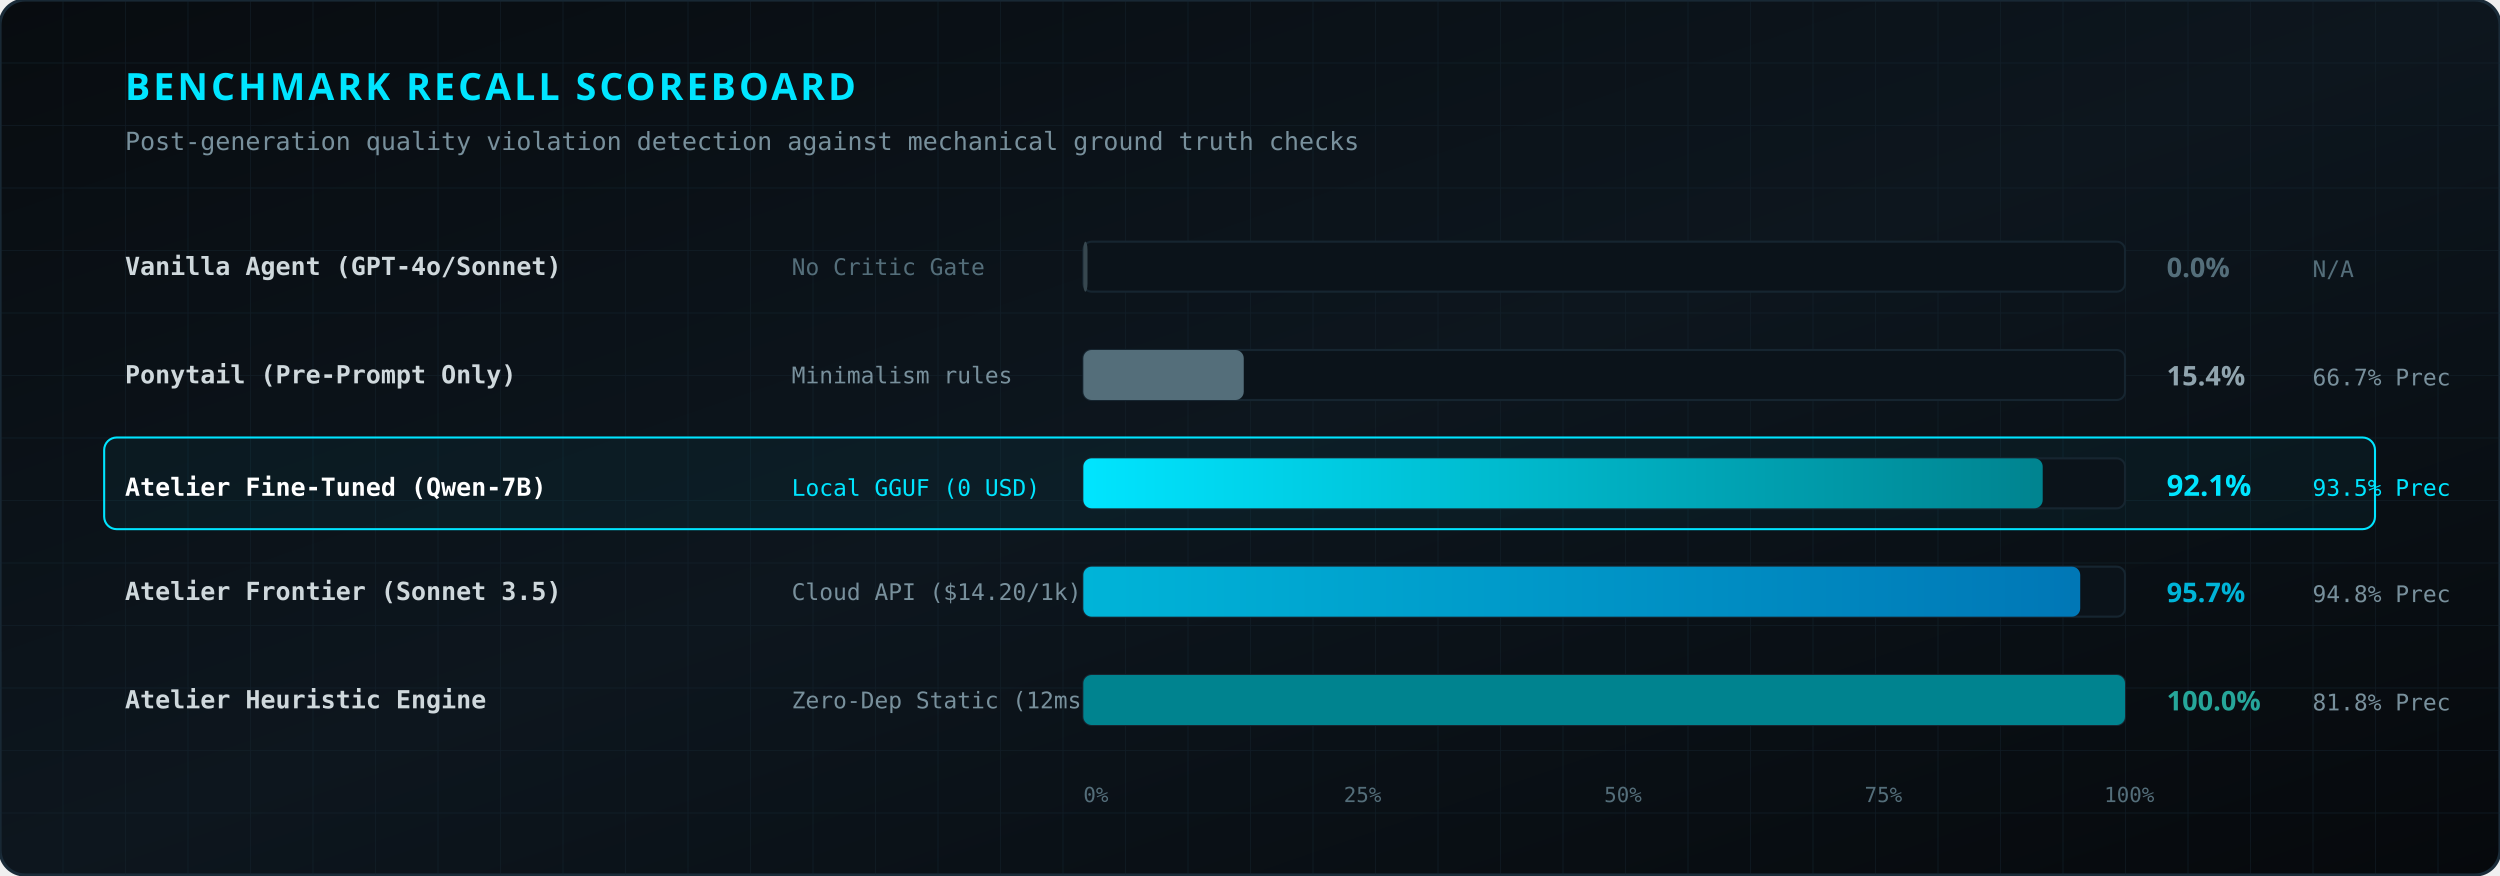
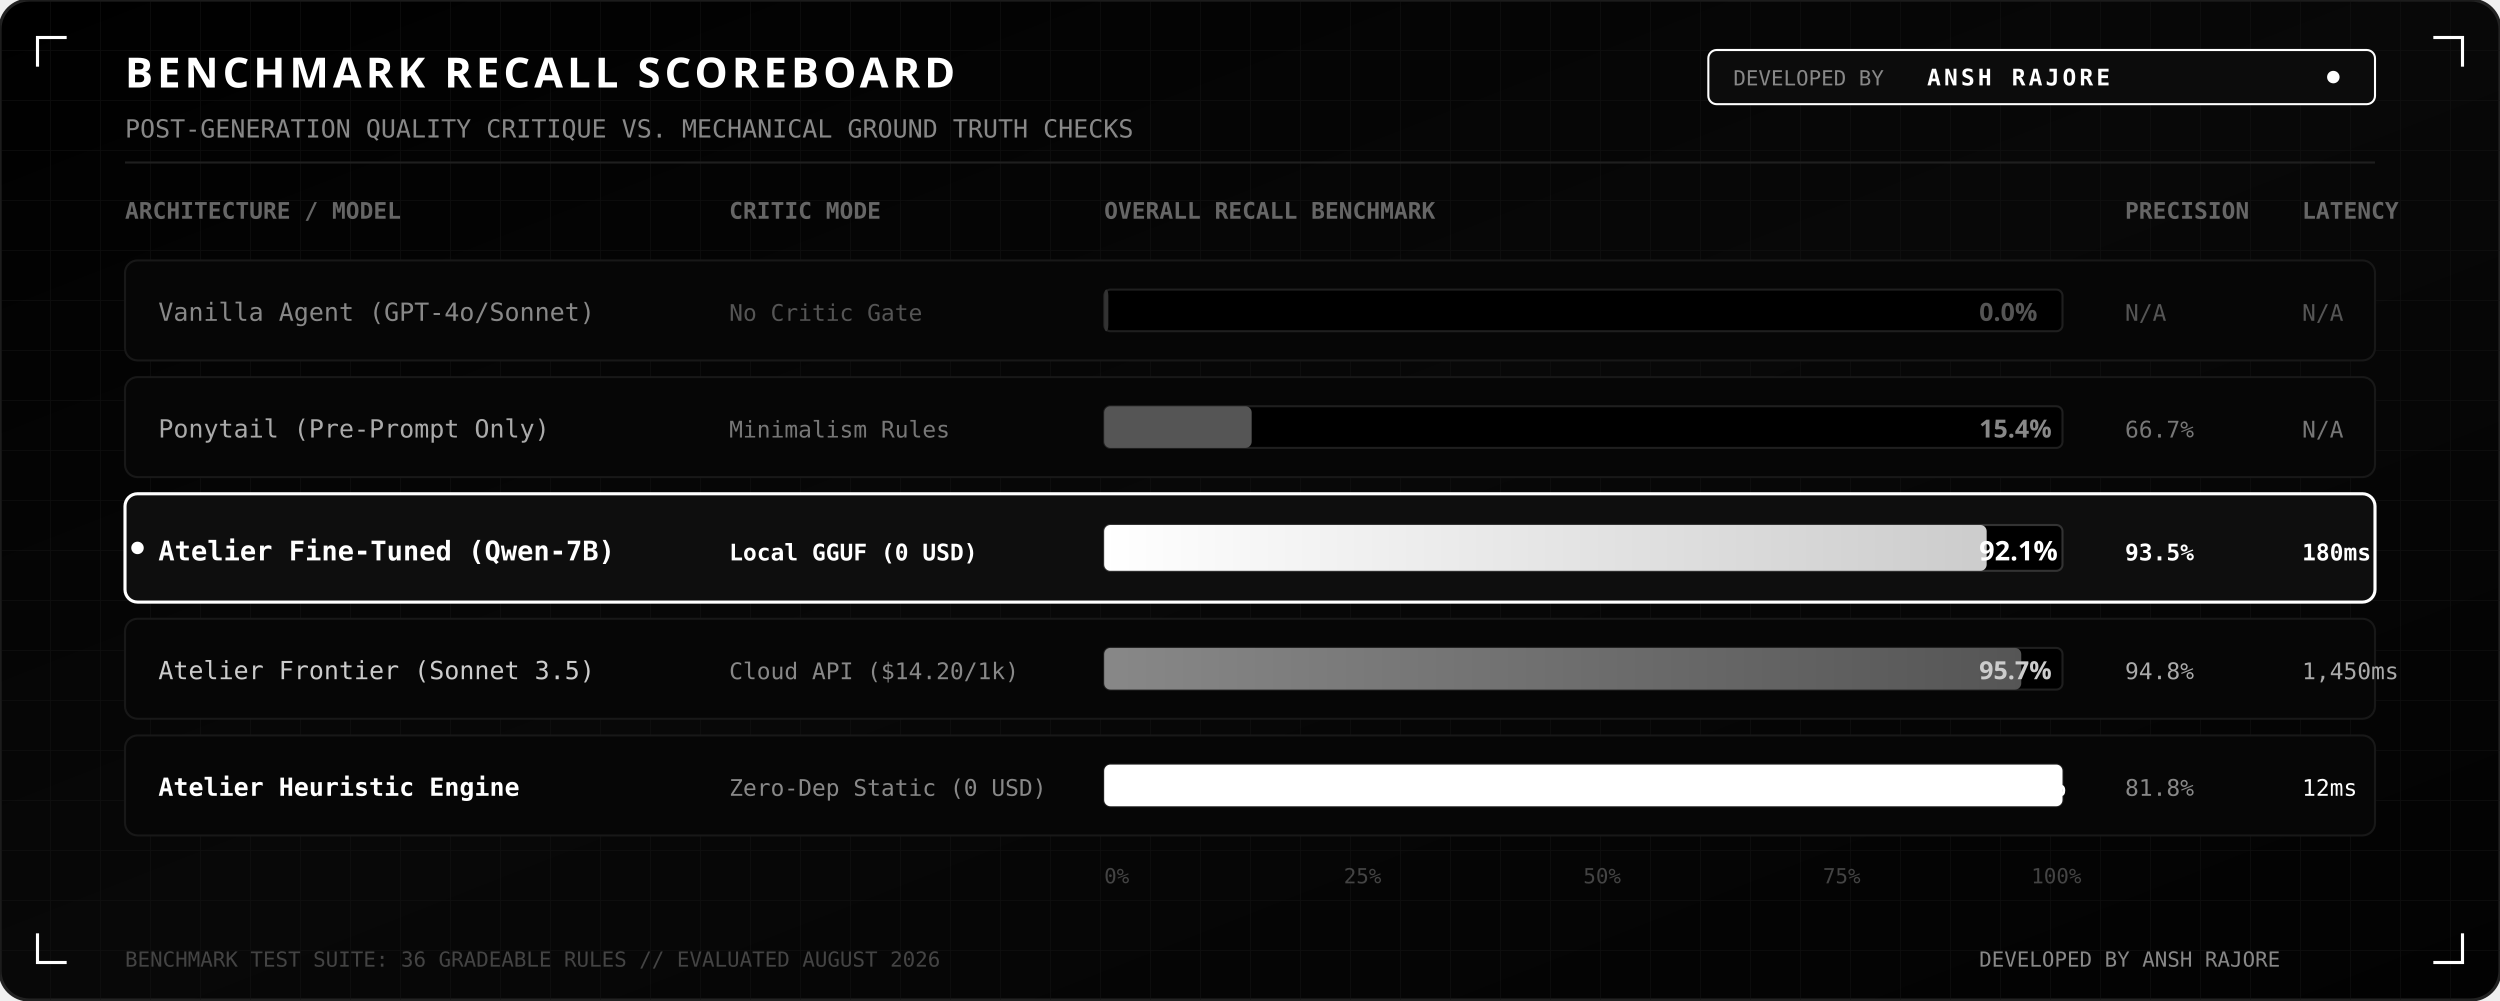
- <svg xmlns="http://www.w3.org/2000/svg" viewBox="0 0 1200 420" width="100%" height="100%">
+ <svg xmlns="http://www.w3.org/2000/svg" viewBox="0 0 1200 480" width="100%" height="100%">
  <defs>
-     <linearGradient id="scoreBg" x1="0%" y1="0%" x2="100%" y2="100%">
-       <stop offset="0%" stop-color="#080c10" />
-       <stop offset="50%" stop-color="#0d161e" />
-       <stop offset="100%" stop-color="#06090c" />
+     <linearGradient id="scoreBwBg" x1="0%" y1="0%" x2="100%" y2="100%">
+       <stop offset="0%" stop-color="#000000" />
+       <stop offset="50%" stop-color="#080808" />
+       <stop offset="100%" stop-color="#020202" />
    </linearGradient>
-     <linearGradient id="cyanBar" x1="0%" y1="0%" x2="100%" y2="0%">
-       <stop offset="0%" stop-color="#00e5ff" />
-       <stop offset="100%" stop-color="#00838f" />
+     <pattern id="scoreBwGrid" width="24" height="24" patternUnits="userSpaceOnUse">
+       <path d="M 24 0 L 0 0 0 24" fill="none" stroke="#151515" stroke-width="0.75" />
+     </pattern>
+     <linearGradient id="whiteBarGrad" x1="0%" y1="0%" x2="100%" y2="0%">
+       <stop offset="0%" stop-color="#ffffff" />
+       <stop offset="100%" stop-color="#cccccc" />
    </linearGradient>
-     <linearGradient id="teacherBar" x1="0%" y1="0%" x2="100%" y2="0%">
-       <stop offset="0%" stop-color="#00b4d8" />
-       <stop offset="100%" stop-color="#0077b6" />
+     <linearGradient id="silverBarGrad" x1="0%" y1="0%" x2="100%" y2="0%">
+       <stop offset="0%" stop-color="#888888" />
+       <stop offset="100%" stop-color="#555555" />
    </linearGradient>
-     <pattern id="scoreGrid" width="30" height="30" patternUnits="userSpaceOnUse">
-       <path d="M 30 0 L 0 0 0 30" fill="none" stroke="#152430" stroke-width="0.75" />
-     </pattern>
  </defs>
-   <rect width="1200" height="420" rx="12" fill="url(#scoreBg)" stroke="#1a2b38" stroke-width="1.5" />
-   <rect width="1200" height="420" rx="12" fill="url(#scoreGrid)" opacity="0.6" />
-   <g transform="translate(60, 48)">
-     <text x="0" y="0" fill="#00e5ff" font-family="'Orbitron', sans-serif" font-size="18" font-weight="700" letter-spacing="1.5">BENCHMARK RECALL SCOREBOARD</text>
-     <text x="0" y="24" fill="#78909c" font-family="'JetBrains Mono', monospace" font-size="12">Post-generation quality violation detection against mechanical ground truth checks</text>
-   </g>
-   <g transform="translate(60, 110)">
-     <g transform="translate(0, 0)">
-       <text x="0" y="22" fill="#cfd8dc" font-family="'JetBrains Mono', monospace" font-size="12" font-weight="600">Vanilla Agent (GPT-4o/Sonnet)</text>
-       <text x="320" y="22" fill="#546e7a" font-family="'JetBrains Mono', monospace" font-size="11">No Critic Gate</text>
-       <rect x="460" y="6" width="500" height="24" rx="4" fill="#0b131a" stroke="#162530" stroke-width="1" />
-       <rect x="460" y="6" width="2" height="24" rx="4" fill="#37474f" />
-       <text x="980" y="23" fill="#546e7a" font-family="'Orbitron', sans-serif" font-size="13" font-weight="700">0.0%</text>
-       <text x="1050" y="23" fill="#546e7a" font-family="'JetBrains Mono', monospace" font-size="11">N/A</text>
-     </g>
-     <g transform="translate(0, 52)">
-       <text x="0" y="22" fill="#cfd8dc" font-family="'JetBrains Mono', monospace" font-size="12" font-weight="600">Ponytail (Pre-Prompt Only)</text>
-       <text x="320" y="22" fill="#78909c" font-family="'JetBrains Mono', monospace" font-size="11">Minimalism rules</text>
-       <rect x="460" y="6" width="500" height="24" rx="4" fill="#0b131a" stroke="#162530" stroke-width="1" />
-       <rect x="460" y="6" width="77" height="24" rx="4" fill="#546e7a" />
-       <text x="980" y="23" fill="#90a4ae" font-family="'Orbitron', sans-serif" font-size="13" font-weight="700">15.4%</text>
-       <text x="1050" y="23" fill="#78909c" font-family="'JetBrains Mono', monospace" font-size="11">66.7% Prec</text>
-     </g>
-     <g transform="translate(0, 104)">
-       <rect x="-10" y="-4" width="1090" height="44" rx="6" fill="#00e5ff" fill-opacity="0.04" stroke="#00e5ff" stroke-width="1" />
-       <text x="0" y="24" fill="#ffffff" font-family="'JetBrains Mono', monospace" font-size="12" font-weight="700">Atelier Fine-Tuned (Qwen-7B)</text>
-       <text x="320" y="24" fill="#00e5ff" font-family="'JetBrains Mono', monospace" font-size="11">Local GGUF (0 USD)</text>
-       <rect x="460" y="6" width="500" height="24" rx="4" fill="#0b131a" stroke="#162530" stroke-width="1" />
-       <rect x="460" y="6" width="460.5" height="24" rx="4" fill="url(#cyanBar)" />
-       <text x="980" y="24" fill="#00e5ff" font-family="'Orbitron', sans-serif" font-size="14" font-weight="800">92.1%</text>
-       <text x="1050" y="24" fill="#00e5ff" font-family="'JetBrains Mono', monospace" font-size="11">93.5% Prec</text>
-     </g>
-     <g transform="translate(0, 156)">
-       <text x="0" y="22" fill="#cfd8dc" font-family="'JetBrains Mono', monospace" font-size="12" font-weight="600">Atelier Frontier (Sonnet 3.5)</text>
-       <text x="320" y="22" fill="#78909c" font-family="'JetBrains Mono', monospace" font-size="11">Cloud API ($14.20/1k)</text>
-       <rect x="460" y="6" width="500" height="24" rx="4" fill="#0b131a" stroke="#162530" stroke-width="1" />
-       <rect x="460" y="6" width="478.5" height="24" rx="4" fill="url(#teacherBar)" />
-       <text x="980" y="23" fill="#00b4d8" font-family="'Orbitron', sans-serif" font-size="13" font-weight="700">95.7%</text>
-       <text x="1050" y="23" fill="#78909c" font-family="'JetBrains Mono', monospace" font-size="11">94.8% Prec</text>
-     </g>
-     <g transform="translate(0, 208)">
-       <text x="0" y="22" fill="#cfd8dc" font-family="'JetBrains Mono', monospace" font-size="12" font-weight="600">Atelier Heuristic Engine</text>
-       <text x="320" y="22" fill="#78909c" font-family="'JetBrains Mono', monospace" font-size="11">Zero-Dep Static (12ms)</text>
-       <rect x="460" y="6" width="500" height="24" rx="4" fill="#0b131a" stroke="#162530" stroke-width="1" />
-       <rect x="460" y="6" width="500" height="24" rx="4" fill="#00838f" />
-       <text x="980" y="23" fill="#26a69a" font-family="'Orbitron', sans-serif" font-size="13" font-weight="700">100.0%</text>
-       <text x="1050" y="23" fill="#78909c" font-family="'JetBrains Mono', monospace" font-size="11">81.8% Prec</text>
+   <rect width="1200" height="480" rx="14" fill="url(#scoreBwBg)" stroke="#222222" stroke-width="1.5" />
+   <rect width="1200" height="480" rx="14" fill="url(#scoreBwGrid)" opacity="0.6" />
+   <path d="M 18 32 L 18 18 L 32 18" fill="none" stroke="#ffffff" stroke-width="1.5" />
+   <path d="M 1182 32 L 1182 18 L 1168 18" fill="none" stroke="#ffffff" stroke-width="1.5" />
+   <path d="M 18 448 L 18 462 L 32 462" fill="none" stroke="#ffffff" stroke-width="1.5" />
+   <path d="M 1182 448 L 1182 462 L 1168 462" fill="none" stroke="#ffffff" stroke-width="1.5" />
+   <g transform="translate(60, 42)">
+     <text x="0" y="0" fill="#ffffff" font-family="'Orbitron', sans-serif" font-size="20" font-weight="800" letter-spacing="2">BENCHMARK RECALL SCOREBOARD</text>
+     <text x="0" y="24" fill="#888888" font-family="'JetBrains Mono', monospace" font-size="12">POST-GENERATION QUALITY CRITIQUE VS. MECHANICAL GROUND TRUTH CHECKS</text>
+     <g transform="translate(760, -18)">
+       <rect width="320" height="26" rx="4" fill="#0c0c0c" stroke="#ffffff" stroke-width="1" />
+       <text x="12" y="17" fill="#888888" font-family="'JetBrains Mono', monospace" font-size="10">DEVELOPED BY</text>
+       <text x="105" y="17" fill="#ffffff" font-family="'JetBrains Mono', monospace" font-size="11" font-weight="800" letter-spacing="1.5">ANSH RAJORE</text>
+       <circle cx="300" cy="13" r="3" fill="#ffffff" />
    </g>
  </g>
-   <g transform="translate(520, 385)">
-     <text x="0" y="0" fill="#546e7a" font-family="'JetBrains Mono', monospace" font-size="10">0%</text>
-     <text x="125" y="0" fill="#546e7a" font-family="'JetBrains Mono', monospace" font-size="10">25%</text>
-     <text x="250" y="0" fill="#546e7a" font-family="'JetBrains Mono', monospace" font-size="10">50%</text>
-     <text x="375" y="0" fill="#546e7a" font-family="'JetBrains Mono', monospace" font-size="10">75%</text>
-     <text x="490" y="0" fill="#546e7a" font-family="'JetBrains Mono', monospace" font-size="10">100%</text>
+   <line x1="60" y1="78" x2="1140" y2="78" stroke="#1f1f1f" stroke-width="1" />
+   <g transform="translate(60, 105)">
+     <text x="0" y="0" fill="#666666" font-family="'JetBrains Mono', monospace" font-size="11" font-weight="700">ARCHITECTURE / MODEL</text>
+     <text x="290" y="0" fill="#666666" font-family="'JetBrains Mono', monospace" font-size="11" font-weight="700">CRITIC MODE</text>
+     <text x="470" y="0" fill="#666666" font-family="'JetBrains Mono', monospace" font-size="11" font-weight="700">OVERALL RECALL BENCHMARK</text>
+     <text x="960" y="0" fill="#666666" font-family="'JetBrains Mono', monospace" font-size="11" font-weight="700">PRECISION</text>
+     <text x="1045" y="0" fill="#666666" font-family="'JetBrains Mono', monospace" font-size="11" font-weight="700">LATENCY</text>
+   </g>
+   <g transform="translate(60, 125)">
+     <g transform="translate(0, 0)">
+       <rect width="1080" height="48" rx="6" fill="#060606" stroke="#181818" stroke-width="1" />
+       <text x="16" y="29" fill="#888888" font-family="'JetBrains Mono', monospace" font-size="12">Vanilla Agent (GPT-4o/Sonnet)</text>
+       <text x="290" y="29" fill="#555555" font-family="'JetBrains Mono', monospace" font-size="11">No Critic Gate</text>
+       <rect x="470" y="14" width="460" height="20" rx="3" fill="#000000" stroke="#1f1f1f" stroke-width="1" />
+       <rect x="470" y="14" width="2" height="20" rx="3" fill="#333333" />
+       <text x="890" y="29" fill="#555555" font-family="'Orbitron', sans-serif" font-size="12" font-weight="700">0.0%</text>
+       <text x="960" y="29" fill="#555555" font-family="'JetBrains Mono', monospace" font-size="11">N/A</text>
+       <text x="1045" y="29" fill="#555555" font-family="'JetBrains Mono', monospace" font-size="11">N/A</text>
+     </g>
+     <g transform="translate(0, 56)">
+       <rect width="1080" height="48" rx="6" fill="#060606" stroke="#181818" stroke-width="1" />
+       <text x="16" y="29" fill="#aaaaaa" font-family="'JetBrains Mono', monospace" font-size="12">Ponytail (Pre-Prompt Only)</text>
+       <text x="290" y="29" fill="#777777" font-family="'JetBrains Mono', monospace" font-size="11">Minimalism Rules</text>
+       <rect x="470" y="14" width="460" height="20" rx="3" fill="#000000" stroke="#1f1f1f" stroke-width="1" />
+       <rect x="470" y="14" width="70.8" height="20" rx="3" fill="#555555" />
+       <text x="890" y="29" fill="#888888" font-family="'Orbitron', sans-serif" font-size="12" font-weight="700">15.4%</text>
+       <text x="960" y="29" fill="#777777" font-family="'JetBrains Mono', monospace" font-size="11">66.7%</text>
+       <text x="1045" y="29" fill="#777777" font-family="'JetBrains Mono', monospace" font-size="11">N/A</text>
+     </g>
+     <g transform="translate(0, 112)">
+       <rect width="1080" height="52" rx="6" fill="#0e0e0e" stroke="#ffffff" stroke-width="1.5" />
+       <circle cx="6" cy="26" r="3" fill="#ffffff" />
+       <text x="16" y="32" fill="#ffffff" font-family="'JetBrains Mono', monospace" font-size="13" font-weight="800">Atelier Fine-Tuned (Qwen-7B)</text>
+       <text x="290" y="32" fill="#ffffff" font-family="'JetBrains Mono', monospace" font-size="11" font-weight="600">Local GGUF (0 USD)</text>
+       <rect x="470" y="15" width="460" height="22" rx="3" fill="#000000" stroke="#333333" stroke-width="1" />
+       <rect x="470" y="15" width="423.6" height="22" rx="3" fill="url(#whiteBarGrad)" />
+       <text x="890" y="32" fill="#ffffff" font-family="'Orbitron', sans-serif" font-size="13" font-weight="800">92.1%</text>
+       <text x="960" y="32" fill="#ffffff" font-family="'JetBrains Mono', monospace" font-size="11" font-weight="700">93.5%</text>
+       <text x="1045" y="32" fill="#ffffff" font-family="'JetBrains Mono', monospace" font-size="11" font-weight="700">180ms</text>
+     </g>
+     <g transform="translate(0, 172)">
+       <rect width="1080" height="48" rx="6" fill="#060606" stroke="#181818" stroke-width="1" />
+       <text x="16" y="29" fill="#cccccc" font-family="'JetBrains Mono', monospace" font-size="12">Atelier Frontier (Sonnet 3.5)</text>
+       <text x="290" y="29" fill="#888888" font-family="'JetBrains Mono', monospace" font-size="11">Cloud API ($14.20/1k)</text>
+       <rect x="470" y="14" width="460" height="20" rx="3" fill="#000000" stroke="#1f1f1f" stroke-width="1" />
+       <rect x="470" y="14" width="440.2" height="20" rx="3" fill="url(#silverBarGrad)" />
+       <text x="890" y="29" fill="#cccccc" font-family="'Orbitron', sans-serif" font-size="12" font-weight="700">95.7%</text>
+       <text x="960" y="29" fill="#aaaaaa" font-family="'JetBrains Mono', monospace" font-size="11">94.8%</text>
+       <text x="1045" y="29" fill="#aaaaaa" font-family="'JetBrains Mono', monospace" font-size="11">1,450ms</text>
+     </g>
+     <g transform="translate(0, 228)">
+       <rect width="1080" height="48" rx="6" fill="#060606" stroke="#181818" stroke-width="1" />
+       <text x="16" y="29" fill="#ffffff" font-family="'JetBrains Mono', monospace" font-size="12" font-weight="700">Atelier Heuristic Engine</text>
+       <text x="290" y="29" fill="#888888" font-family="'JetBrains Mono', monospace" font-size="11">Zero-Dep Static (0 USD)</text>
+       <rect x="470" y="14" width="460" height="20" rx="3" fill="#000000" stroke="#1f1f1f" stroke-width="1" />
+       <rect x="470" y="14" width="460" height="20" rx="3" fill="#ffffff" />
+       <text x="890" y="29" fill="#ffffff" font-family="'Orbitron', sans-serif" font-size="12" font-weight="800">100.0%</text>
+       <text x="960" y="29" fill="#888888" font-family="'JetBrains Mono', monospace" font-size="11">81.8%</text>
+       <text x="1045" y="29" fill="#ffffff" font-family="'JetBrains Mono', monospace" font-size="11">12ms</text>
+     </g>
+   </g>
+   <g transform="translate(530, 424)">
+     <text x="0" y="0" fill="#444444" font-family="'JetBrains Mono', monospace" font-size="10">0%</text>
+     <text x="115" y="0" fill="#444444" font-family="'JetBrains Mono', monospace" font-size="10">25%</text>
+     <text x="230" y="0" fill="#444444" font-family="'JetBrains Mono', monospace" font-size="10">50%</text>
+     <text x="345" y="0" fill="#444444" font-family="'JetBrains Mono', monospace" font-size="10">75%</text>
+     <text x="445" y="0" fill="#444444" font-family="'JetBrains Mono', monospace" font-size="10">100%</text>
+   </g>
+   <g transform="translate(60, 452)">
+     <text x="0" y="12" fill="#444444" font-family="'JetBrains Mono', monospace" font-size="10">BENCHMARK TEST SUITE: 36 GRADEABLE RULES // EVALUATED AUGUST 2026</text>
+     <text x="890" y="12" fill="#888888" font-family="'JetBrains Mono', monospace" font-size="10">DEVELOPED BY ANSH RAJORE</text>
  </g>
</svg>
